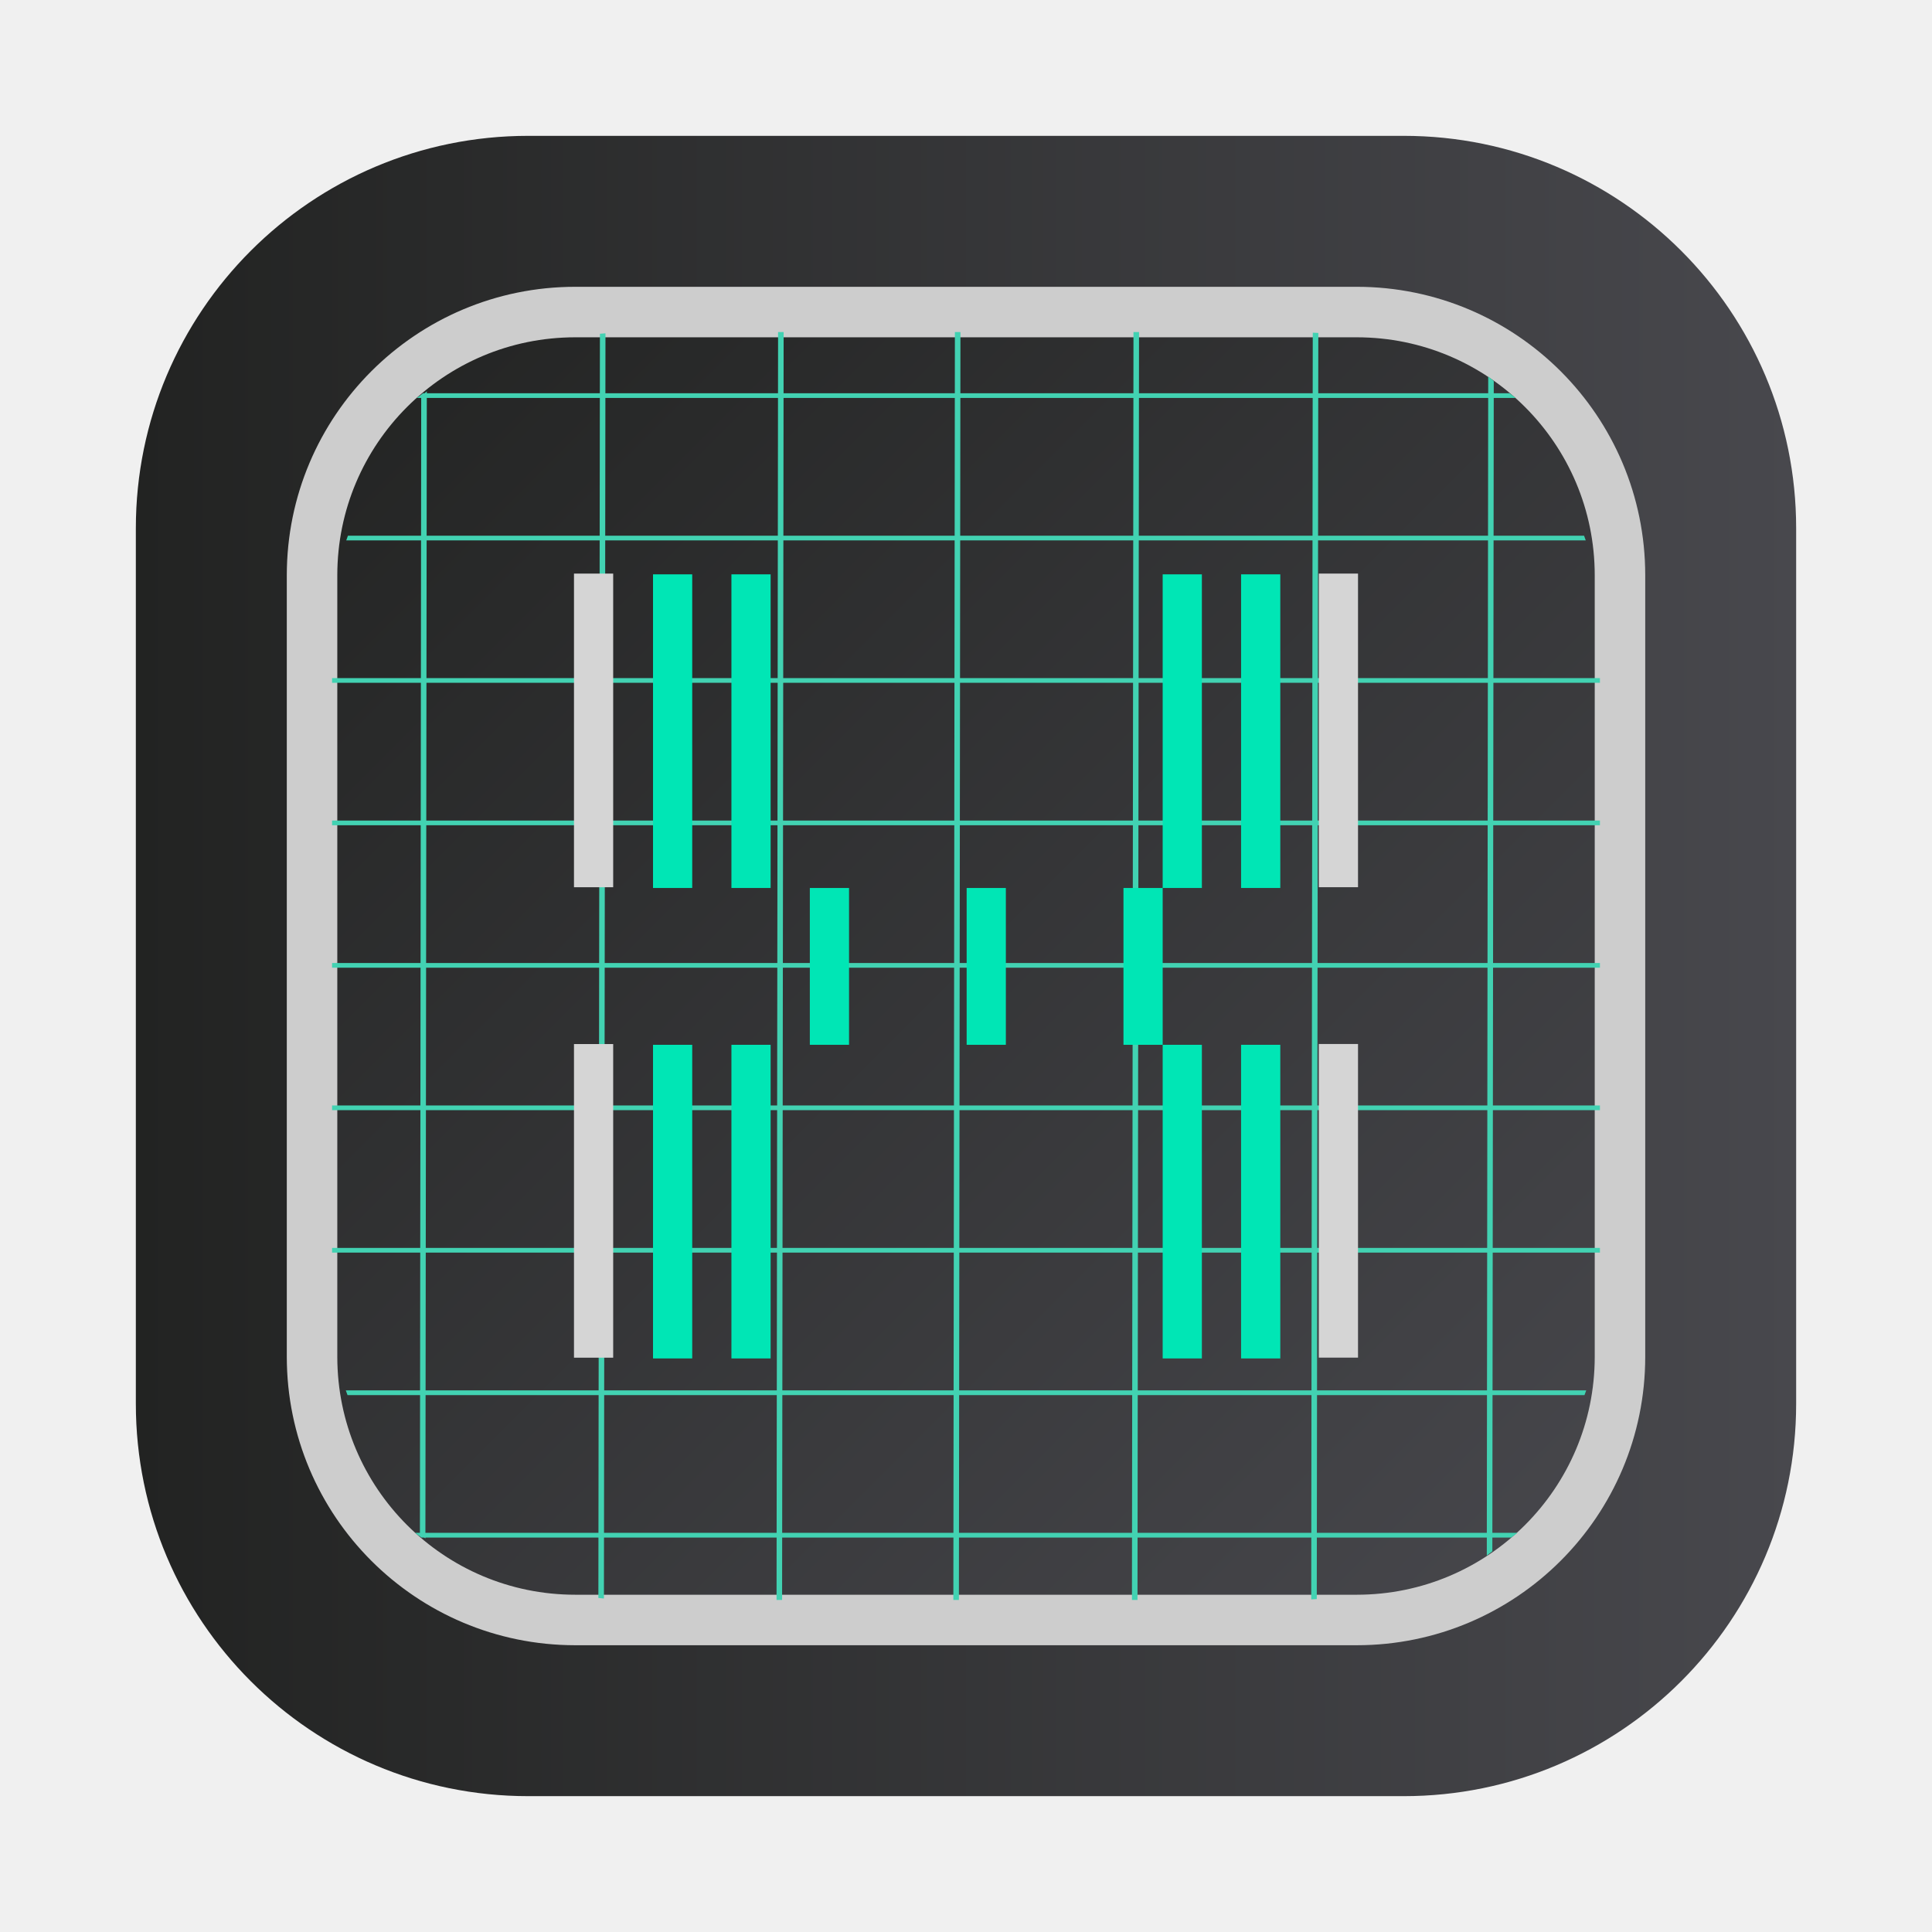
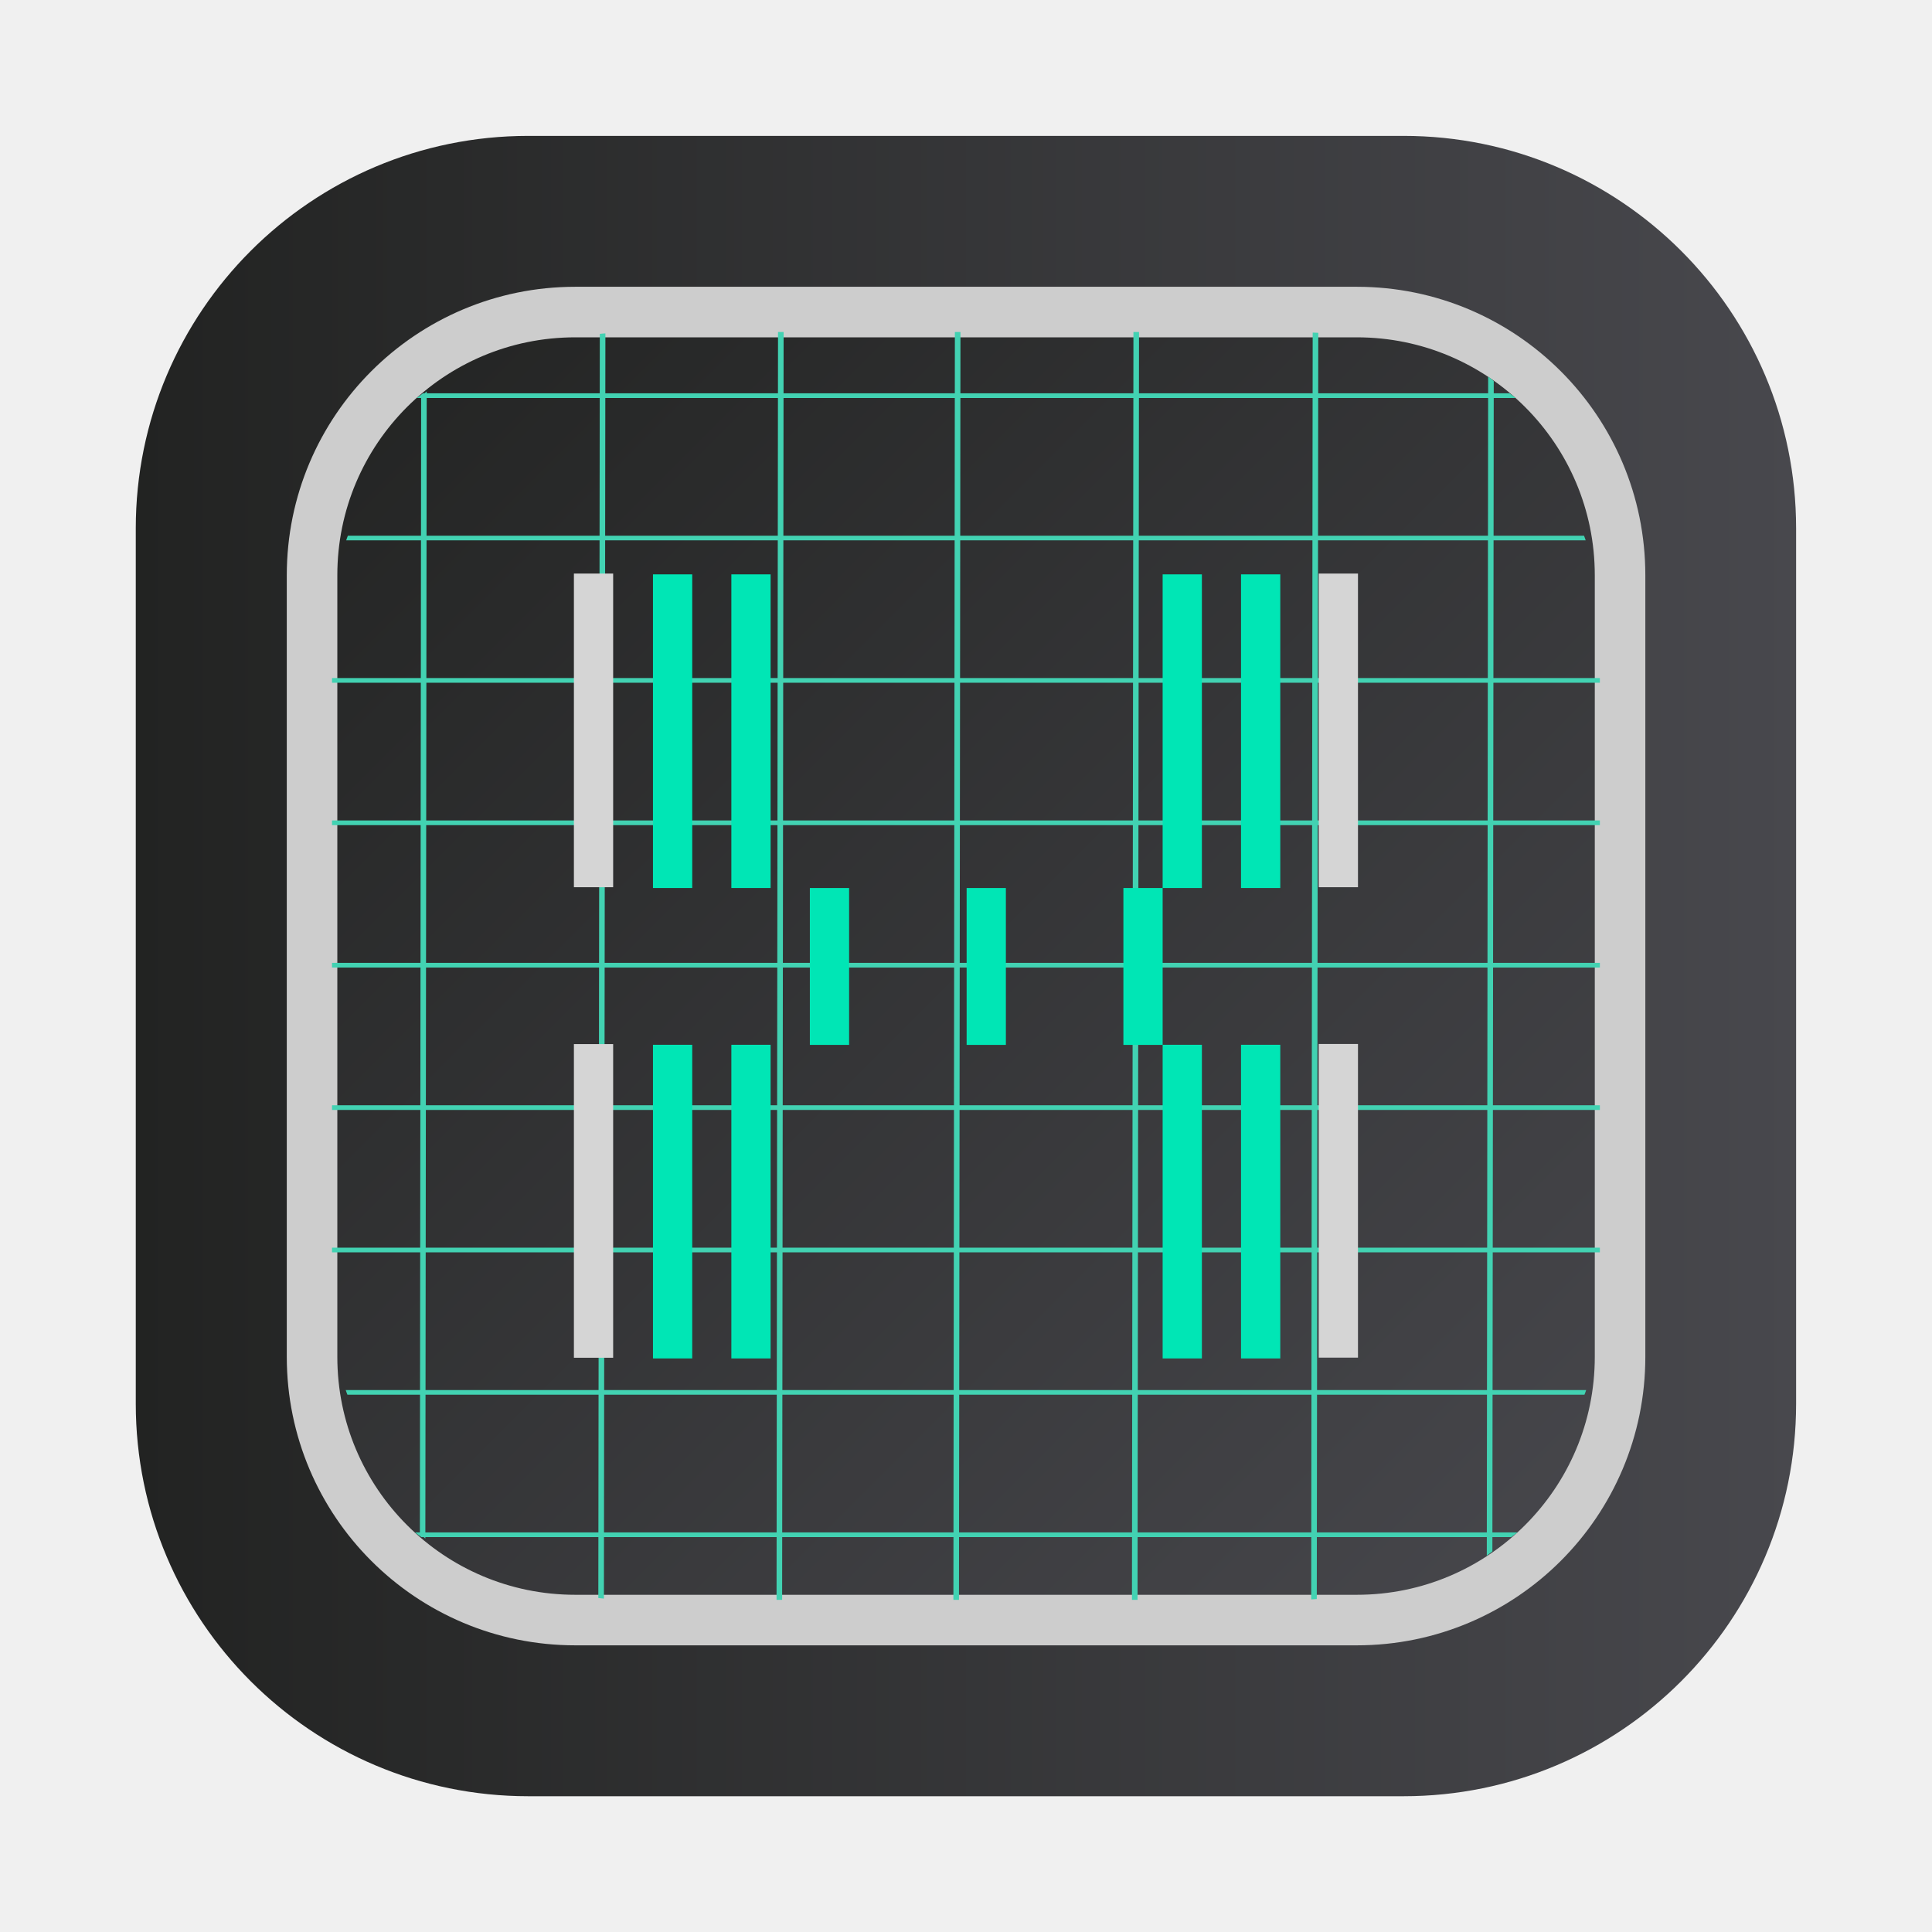
- <svg xmlns="http://www.w3.org/2000/svg" xmlns:xlink="http://www.w3.org/1999/xlink" id="Calculator" width="64" height="64" enable-background="new 0 0 1024 1024" image-rendering="optimizeSpeed" version="1.1" viewBox="0 0 64 64">
-   <defs id="defs36">
+ <svg xmlns="http://www.w3.org/2000/svg" xmlns:xlink="http://www.w3.org/1999/xlink" width="64" height="64" version="1.1" viewBox="0 0 16.933 16.933">
+   <defs>
+     <linearGradient id="linearGradient1090" x1="4.5" x2="59.5" y1="32" y2="32" gradientTransform="matrix(.26458 0 0 .26458 14.732 8.684)" gradientUnits="userSpaceOnUse" xlink:href="#linearGradient1088" />
    <linearGradient id="linearGradient1088">
-       <stop style="stop-color:#222322;stop-opacity:1" offset="0" id="stop1084" />
-       <stop style="stop-color:#48484d;stop-opacity:1" offset="1" id="stop1086" />
+       <stop stop-color="#222322" offset="0" />
+       <stop stop-color="#48484d" offset="1" />
    </linearGradient>
-     <linearGradient id="i" x1="400.4" x2="400.4" y1="545.62" y2="517.62" gradientTransform="matrix(.41967 0 0 .41967 -173.34 -178.23)" gradientUnits="userSpaceOnUse">
-       <stop stop-color="#d3d3d3" offset="0" id="stop4" />
-       <stop stop-color="#fcf9f9" offset="1" id="stop6" />
-     </linearGradient>
-     <linearGradient id="f-6" x1="400.4" x2="400.4" y1="545.62" y2="517.62" gradientTransform="matrix(.43343 0 0 .43343 -193.09 -179.69)" gradientUnits="userSpaceOnUse">
-       <stop stop-color="#8d3aff" offset="0" id="stop9" />
-       <stop stop-color="#ff3680" offset="1" id="stop11" />
-     </linearGradient>
-     <linearGradient id="linearGradient967" x1="400.4" x2="400.4" y1="545.62" y2="517.62" gradientTransform="matrix(1.5862 0 0 1.5862 -655.16 -673.64)" gradientUnits="userSpaceOnUse" xlink:href="#i" />
-     <linearGradient id="linearGradient969" x1="400.4" x2="400.4" y1="545.62" y2="517.62" gradientTransform="matrix(1.6382 0 0 1.6382 -729.8 -679.16)" gradientUnits="userSpaceOnUse" xlink:href="#f-6" />
-     <linearGradient id="linearGradient4338" x1="-8.433" x2="1.774" y1="59.166" y2="68.565" gradientTransform="matrix(.57238 .000555 -.00055212 .57541 -22.308 -282.31)" gradientUnits="userSpaceOnUse">
-       <stop stop-color="#30c8f1" offset="0" id="stop16" />
-       <stop stop-color="#1283e2" offset="1" id="stop18" />
-     </linearGradient>
-     <linearGradient id="linearGradient1202" x1="41.228" x2="9.971" y1="48.276" y2="17.595" gradientTransform="matrix(1.5899 0 0 1.5899 -8.5488 -100.71)" gradientUnits="userSpaceOnUse">
-       <stop stop-color="#232223" offset="0" id="stop21" />
-       <stop stop-color="#49484d" offset="1" id="stop23" />
-     </linearGradient>
-     <style type="text/css" id="style26" />
-     <linearGradient id="linearGradient1047" x1="19.332" x2="33.837" y1="-82.95" y2="-72.093" gradientTransform="matrix(3.1496,0,0,2.9579,-48.111,191.1747)" gradientUnits="userSpaceOnUse" xlink:href="#linearGradient1202" />
-     <linearGradient id="linearGradient1099" x1="1.999" x2="62.001" y1="32" y2="32" gradientUnits="userSpaceOnUse" xlink:href="#linearGradient1202" gradientTransform="translate(0,-68.41531)" />
-     <linearGradient id="linearGradient3918" x1="6.5" x2="57.5" y1="32" y2="32" gradientUnits="userSpaceOnUse" gradientTransform="translate(0,-68.41531)">
-       <stop stop-color="#cecece" offset="0" id="stop30" />
-       <stop stop-color="#d0d0d0" offset="1" id="stop32" />
-     </linearGradient>
-     <linearGradient id="linearGradient3945" x1="41.228" x2="9.971" y1="48.276" y2="17.595" gradientTransform="matrix(1.5899 0 0 1.5899 -8.5488 -100.71)" gradientUnits="userSpaceOnUse" xlink:href="#linearGradient1202" />
-     <filter id="filter917" x="-.084" y="-.084" width="1.168" height="1.168" color-interpolation-filters="sRGB">
-       <feGaussianBlur stdDeviation="0.222" id="feGaussianBlur4" />
-     </filter>
-     <linearGradient id="linearGradient1005" x1=".739" x2="16.388" y1="16.296" y2=".647" gradientTransform="matrix(0.99997,0,0,0.99997,22.62257,-8.093247)" gradientUnits="userSpaceOnUse">
-       <stop stop-color="#00a0ff" offset="0" id="stop7" />
-       <stop stop-color="#37beff" offset="1" id="stop9-6" />
-     </linearGradient>
-     <linearGradient xlink:href="#linearGradient1088" id="linearGradient1090" x1="4.5" y1="32" x2="59.5" y2="32" gradientUnits="userSpaceOnUse" />
-     <linearGradient xlink:href="#linearGradient1088" id="linearGradient1114" x1="10.337" y1="10.337" x2="53.663" y2="53.663" gradientUnits="userSpaceOnUse" />
+     <linearGradient id="linearGradient1114" x1="10.337" x2="53.663" y1="10.337" y2="53.663" gradientTransform="matrix(.26458 0 0 .26458 14.732 8.684)" gradientUnits="userSpaceOnUse" xlink:href="#linearGradient1088" />
  </defs>
-   <g transform="matrix(3.7796 0 0 3.7796 -82.524 3.3901)" fill="#5e4aa6" stroke-width=".265" id="g46">
-     <circle cx="-330.35" cy="-328.38" r="0" id="circle38" />
-     <circle cx="-312.11" cy="-326.25" r="0" id="circle40" />
-     <circle cx="-306.02" cy="-333.07" r="0" id="circle42" />
-     <circle cx="-308.84" cy="-326.01" r="0" id="circle44" />
-   </g>
-   <circle cx="-19.785" cy="169.92" r="0" fill="url(#linearGradient967)" image-rendering="optimizeSpeed" id="circle48" />
-   <circle cx="-73.574" cy="192.07" r="0" fill="none" image-rendering="optimizeSpeed" stroke="url(#linearGradient969)" stroke-width="2.13" id="circle50" />
-   <g transform="matrix(3.7796 0 0 3.7796 -82.525 3.3877)" fill="#5e4aa6" stroke-width=".265" id="g60">
-     <circle cx="-330.35" cy="-328.38" r="0" id="circle52" />
-     <circle cx="-312.11" cy="-326.25" r="0" id="circle54" />
-     <circle cx="-306.02" cy="-333.07" r="0" id="circle56" />
-     <circle cx="-308.84" cy="-326.01" r="0" id="circle58" />
-   </g>
-   <circle cx="-19.786" cy="169.91" r="0" fill="url(#linearGradient967)" image-rendering="optimizeSpeed" id="circle62" />
-   <circle cx="-73.575" cy="192.07" r="0" fill="none" image-rendering="optimizeSpeed" stroke="url(#linearGradient969)" stroke-width="2.13" id="circle64" />
-   <style type="text/css" id="style114">.st0{opacity:0.15;fill:#45413C;}
- 	.st1{fill:#FFE500;}
- 	.st2{fill:#EBCB00;}
- 	.st3{fill:none;stroke:#45413C;stroke-linecap:round;stroke-linejoin:round;stroke-miterlimit:10;}
- 	.st4{fill:#FFAA54;}
- 	.st5{fill:#FF8A14;}
- 	.st6{fill:#FFB0CA;stroke:#45413C;stroke-linecap:round;stroke-linejoin:round;stroke-miterlimit:10;}
- 	.st7{fill:#FF87AF;stroke:#45413C;stroke-linecap:round;stroke-linejoin:round;stroke-miterlimit:10;}
- 	.st8{fill:#FFCC99;}
- 	.st9{fill:#FFFFFF;}
- 	.st10{fill:#F0F0F0;}
- 	.st11{fill:#BF8256;}
- 	.st12{fill:#915E3A;}
- 	.st13{fill:#DEA47A;}
- 	.st14{fill:#F0D5A8;}
- 	.st15{fill:#DEBB7E;}
- 	.st16{fill:#F7E5C6;}
- 	.st17{fill:#FF8A14;stroke:#45413C;stroke-linecap:round;stroke-linejoin:round;stroke-miterlimit:10;}
- 	.st18{fill:#FFF5E3;}
- 	.st19{fill:#FFF48C;}
- 	.st20{fill:#FFFACF;}
- 	.st21{fill:#FFFCE5;}
- 	.st22{fill:#FF87AF;}
- 	.st23{fill:#FFB0CA;}
- 	.st24{fill:#FFE500;stroke:#45413C;stroke-linecap:round;stroke-linejoin:round;stroke-miterlimit:10;}
- 	.st25{fill:#9CEB60;stroke:#45413C;stroke-linecap:round;stroke-linejoin:round;stroke-miterlimit:10;}
- 	.st26{fill:#FFFACF;stroke:#45413C;stroke-linecap:round;stroke-linejoin:round;stroke-miterlimit:10;}
- 	.st27{fill:#00F5BC;stroke:#45413C;stroke-linecap:round;stroke-linejoin:round;stroke-miterlimit:10;}
- 	.st28{fill:#BF8256;stroke:#45413C;stroke-linecap:round;stroke-linejoin:round;stroke-miterlimit:10;}
- 	.st29{fill:#FFE3CF;stroke:#45413C;stroke-linecap:round;stroke-linejoin:round;stroke-miterlimit:10;}
- 	.st30{fill:#FF6242;}
- 	.st31{fill:#FF866E;}
- 	.st32{fill:none;stroke:#E04122;stroke-linecap:round;stroke-linejoin:round;stroke-miterlimit:10;}
- 	.st33{fill:#FFFEF2;stroke:#45413C;stroke-linecap:round;stroke-linejoin:round;stroke-miterlimit:10;}
- 	.st34{fill:#FF6242;stroke:#45413C;stroke-linecap:round;stroke-linejoin:round;stroke-miterlimit:10;}
- 	.st35{fill:#FFA694;}
- 	.st36{fill:#FFFFFF;stroke:#45413C;stroke-linecap:round;stroke-linejoin:round;stroke-miterlimit:10;}
- 	.st37{fill:#FFFEF2;}
- 	.st38{fill:#FF6196;}
- 	.st39{fill:#B89558;}
- 	.st40{fill:none;stroke:#915E3A;stroke-linecap:round;stroke-linejoin:round;stroke-miterlimit:10;}
- 	.st41{fill:#DEBB7E;stroke:#45413C;stroke-linecap:round;stroke-linejoin:round;stroke-miterlimit:10;}
- 	.st42{fill:#6DD627;stroke:#45413C;stroke-linecap:round;stroke-linejoin:round;stroke-miterlimit:10;}
- 	.st43{fill:#E5F8FF;}
- 	.st44{fill:#E8F4FA;}
- 	.st45{fill:#E8F4FA;stroke:#45413C;stroke-linecap:round;stroke-linejoin:round;stroke-miterlimit:10;}
- 	.st46{fill:#FFCCDD;}
- 	.st47{fill:#E5F8FF;stroke:#45413C;stroke-linecap:round;stroke-linejoin:round;stroke-miterlimit:10;}
- 	.st48{fill:#00B8F0;stroke:#45413C;stroke-linecap:round;stroke-linejoin:round;stroke-miterlimit:10;}
- 	.st49{fill:#00B8F0;}
- 	.st50{fill:#4ACFFF;}
- 	.st51{fill:#E04122;}
- 	.st52{fill:#E04122;stroke:#45413C;stroke-linecap:round;stroke-linejoin:round;stroke-miterlimit:10;}
- 	.st53{fill:#87898C;}
- 	.st54{fill:#BDBEC0;}
- 	.st55{fill:#656769;}
- 	.st56{fill:#525252;}
- 	.st57{fill:#FFF48C;stroke:#45413C;stroke-linecap:round;stroke-linejoin:round;stroke-miterlimit:10;}
- 	.st58{fill:#6DD627;}
- 	.st59{fill:#EB6D00;}
- 	.st60{fill:#46B000;}
- 	.st61{fill:#80DDFF;}
- 	.st62{fill:#DAEDF7;}
- 	.st63{fill:#BF8DF2;stroke:#45413C;stroke-linecap:round;stroke-linejoin:round;stroke-miterlimit:10;}
- 	.st64{fill:#9F5AE5;stroke:#45413C;stroke-linecap:round;stroke-linejoin:round;stroke-miterlimit:10;}
- 	.st65{fill:#C8FFA1;}
- 	.st66{fill:#E4FFD1;}
- 	.st67{fill:#9CEB60;}
- 	.st68{fill:#E5FEFF;}
- 	.st69{fill:#B8ECFF;}
- 	.st70{fill:#E0E0E0;stroke:#45413C;stroke-linecap:round;stroke-linejoin:round;stroke-miterlimit:10;}
- 	.st71{fill:#E0E0E0;}
- 	.st72{fill:none;stroke:#4F4B45;stroke-linejoin:round;stroke-miterlimit:10;}
- 	.st73{fill:none;stroke:#4F4B45;stroke-linecap:round;stroke-linejoin:round;stroke-miterlimit:10;}
- 	.st74{fill:#E0366F;stroke:#45413C;stroke-linecap:round;stroke-linejoin:round;stroke-miterlimit:10;}
- 	.st75{fill:none;stroke:#45413C;stroke-miterlimit:10;}
- 	.st76{fill:#FF866E;stroke:#45413C;stroke-linecap:round;stroke-linejoin:round;stroke-miterlimit:10;}
- 	.st77{fill:#45413C;stroke:#45413C;stroke-linecap:round;stroke-linejoin:round;stroke-miterlimit:10;}
- 	.st78{fill:#9F5AE5;}
- 	.st79{fill:#803EC2;}
- 	.st80{fill:#803EC2;stroke:#45413C;stroke-linecap:round;stroke-linejoin:round;stroke-miterlimit:10;}
- 	.st81{fill:#BF8DF2;}
- 	.st82{fill:#FFAA54;stroke:#45413C;stroke-linecap:round;stroke-linejoin:round;stroke-miterlimit:10;}
- 	.st83{fill:none;stroke:#45413C;stroke-linejoin:round;stroke-miterlimit:10;}
- 	.st84{fill:#FFCCDD;stroke:#45413C;stroke-linecap:round;stroke-linejoin:round;stroke-miterlimit:10;}
- 	.st85{fill:#FF6196;stroke:#45413C;stroke-linecap:round;stroke-linejoin:round;stroke-miterlimit:10;}
- 	.st86{fill:#FFE5EE;}
- 	.st87{fill:#F7E5C6;stroke:#45413C;stroke-linecap:round;stroke-linejoin:round;stroke-miterlimit:10;}
- 	.st88{fill:#E5FFF9;}
- 	.st89{fill:none;stroke:#45413C;stroke-width:1.006;stroke-linecap:round;stroke-linejoin:round;stroke-miterlimit:10;}
- 	.st90{fill:#4AEFF7;}
- 	.st91{fill:#A6FBFF;}
- 	.st92{fill:#E5FEFF;stroke:#45413C;stroke-linecap:round;stroke-linejoin:round;stroke-miterlimit:10;}
- 	.st93{fill:#46B000;stroke:#45413C;stroke-linecap:round;stroke-linejoin:round;stroke-miterlimit:10;}
- 	.st94{fill:#FFFFFF;stroke:#45413C;stroke-linejoin:round;stroke-miterlimit:10;}
- 	.st95{fill:#FFFFFF;stroke:#45413C;stroke-miterlimit:10;}
- 	.st96{fill:#009FD9;}
- 	.st97{fill:#00DFEB;}
- 	.st98{fill:#C0DCEB;stroke:#45413C;stroke-linecap:round;stroke-linejoin:round;stroke-miterlimit:10;}
- 	.st99{fill:#00DFEB;stroke:#45413C;stroke-linecap:round;stroke-linejoin:round;stroke-miterlimit:10;}
- 	.st100{fill:#FFE5EE;stroke:#45413C;stroke-linecap:round;stroke-linejoin:round;stroke-miterlimit:10;}
- 	.st101{fill:#8CA4B8;}
- 	.st102{fill:#ADC4D9;}
- 	.st103{fill:#656769;stroke:#45413C;stroke-linecap:round;stroke-linejoin:round;stroke-miterlimit:10;}
- 	.st104{fill:#F0F0F0;stroke:#45413C;stroke-linecap:round;stroke-linejoin:round;stroke-miterlimit:10;}
- 	.st105{fill:#C0DCEB;}
- 	.st106{fill:#45413C;}
- 	.st107{fill:#FFCABF;}
- 	.st108{fill:#87898C;stroke:#45413C;stroke-linecap:round;stroke-linejoin:round;stroke-miterlimit:10;}
- 	.st109{fill:#EBCB00;stroke:#45413C;stroke-linecap:round;stroke-linejoin:round;stroke-miterlimit:10;}</style>
-   <circle cx="-1167.8" cy="-1231.1" r="0" fill="#5e4aa6" id="circle116" />
-   <style type="text/css" id="style200">.st0{opacity:0.15;fill:#45413C;}
- 	.st1{fill:#FFE500;}
- 	.st2{fill:#EBCB00;}
- 	.st3{fill:none;stroke:#45413C;stroke-linecap:round;stroke-linejoin:round;stroke-miterlimit:10;}
- 	.st4{fill:#FFAA54;}
- 	.st5{fill:#FF8A14;}
- 	.st6{fill:#FFB0CA;stroke:#45413C;stroke-linecap:round;stroke-linejoin:round;stroke-miterlimit:10;}
- 	.st7{fill:#FF87AF;stroke:#45413C;stroke-linecap:round;stroke-linejoin:round;stroke-miterlimit:10;}
- 	.st8{fill:#FFCC99;}
- 	.st9{fill:#FFFFFF;}
- 	.st10{fill:#F0F0F0;}
- 	.st11{fill:#BF8256;}
- 	.st12{fill:#915E3A;}
- 	.st13{fill:#DEA47A;}
- 	.st14{fill:#F0D5A8;}
- 	.st15{fill:#DEBB7E;}
- 	.st16{fill:#F7E5C6;}
- 	.st17{fill:#FF8A14;stroke:#45413C;stroke-linecap:round;stroke-linejoin:round;stroke-miterlimit:10;}
- 	.st18{fill:#FFF5E3;}
- 	.st19{fill:#FFF48C;}
- 	.st20{fill:#FFFACF;}
- 	.st21{fill:#FFFCE5;}
- 	.st22{fill:#FF87AF;}
- 	.st23{fill:#FFB0CA;}
- 	.st24{fill:#FFE500;stroke:#45413C;stroke-linecap:round;stroke-linejoin:round;stroke-miterlimit:10;}
- 	.st25{fill:#9CEB60;stroke:#45413C;stroke-linecap:round;stroke-linejoin:round;stroke-miterlimit:10;}
- 	.st26{fill:#FFFACF;stroke:#45413C;stroke-linecap:round;stroke-linejoin:round;stroke-miterlimit:10;}
- 	.st27{fill:#00F5BC;stroke:#45413C;stroke-linecap:round;stroke-linejoin:round;stroke-miterlimit:10;}
- 	.st28{fill:#BF8256;stroke:#45413C;stroke-linecap:round;stroke-linejoin:round;stroke-miterlimit:10;}
- 	.st29{fill:#FFE3CF;stroke:#45413C;stroke-linecap:round;stroke-linejoin:round;stroke-miterlimit:10;}
- 	.st30{fill:#FF6242;}
- 	.st31{fill:#FF866E;}
- 	.st32{fill:none;stroke:#E04122;stroke-linecap:round;stroke-linejoin:round;stroke-miterlimit:10;}
- 	.st33{fill:#FFFEF2;stroke:#45413C;stroke-linecap:round;stroke-linejoin:round;stroke-miterlimit:10;}
- 	.st34{fill:#FF6242;stroke:#45413C;stroke-linecap:round;stroke-linejoin:round;stroke-miterlimit:10;}
- 	.st35{fill:#FFA694;}
- 	.st36{fill:#FFFFFF;stroke:#45413C;stroke-linecap:round;stroke-linejoin:round;stroke-miterlimit:10;}
- 	.st37{fill:#FFFEF2;}
- 	.st38{fill:#FF6196;}
- 	.st39{fill:#B89558;}
- 	.st40{fill:none;stroke:#915E3A;stroke-linecap:round;stroke-linejoin:round;stroke-miterlimit:10;}
- 	.st41{fill:#DEBB7E;stroke:#45413C;stroke-linecap:round;stroke-linejoin:round;stroke-miterlimit:10;}
- 	.st42{fill:#6DD627;stroke:#45413C;stroke-linecap:round;stroke-linejoin:round;stroke-miterlimit:10;}
- 	.st43{fill:#E5F8FF;}
- 	.st44{fill:#E8F4FA;}
- 	.st45{fill:#E8F4FA;stroke:#45413C;stroke-linecap:round;stroke-linejoin:round;stroke-miterlimit:10;}
- 	.st46{fill:#FFCCDD;}
- 	.st47{fill:#E5F8FF;stroke:#45413C;stroke-linecap:round;stroke-linejoin:round;stroke-miterlimit:10;}
- 	.st48{fill:#00B8F0;stroke:#45413C;stroke-linecap:round;stroke-linejoin:round;stroke-miterlimit:10;}
- 	.st49{fill:#00B8F0;}
- 	.st50{fill:#4ACFFF;}
- 	.st51{fill:#E04122;}
- 	.st52{fill:#E04122;stroke:#45413C;stroke-linecap:round;stroke-linejoin:round;stroke-miterlimit:10;}
- 	.st53{fill:#87898C;}
- 	.st54{fill:#BDBEC0;}
- 	.st55{fill:#656769;}
- 	.st56{fill:#525252;}
- 	.st57{fill:#FFF48C;stroke:#45413C;stroke-linecap:round;stroke-linejoin:round;stroke-miterlimit:10;}
- 	.st58{fill:#6DD627;}
- 	.st59{fill:#EB6D00;}
- 	.st60{fill:#46B000;}
- 	.st61{fill:#80DDFF;}
- 	.st62{fill:#DAEDF7;}
- 	.st63{fill:#BF8DF2;stroke:#45413C;stroke-linecap:round;stroke-linejoin:round;stroke-miterlimit:10;}
- 	.st64{fill:#9F5AE5;stroke:#45413C;stroke-linecap:round;stroke-linejoin:round;stroke-miterlimit:10;}
- 	.st65{fill:#C8FFA1;}
- 	.st66{fill:#E4FFD1;}
- 	.st67{fill:#9CEB60;}
- 	.st68{fill:#E5FEFF;}
- 	.st69{fill:#B8ECFF;}
- 	.st70{fill:#E0E0E0;stroke:#45413C;stroke-linecap:round;stroke-linejoin:round;stroke-miterlimit:10;}
- 	.st71{fill:#E0E0E0;}
- 	.st72{fill:none;stroke:#4F4B45;stroke-linejoin:round;stroke-miterlimit:10;}
- 	.st73{fill:none;stroke:#4F4B45;stroke-linecap:round;stroke-linejoin:round;stroke-miterlimit:10;}
- 	.st74{fill:#E0366F;stroke:#45413C;stroke-linecap:round;stroke-linejoin:round;stroke-miterlimit:10;}
- 	.st75{fill:none;stroke:#45413C;stroke-miterlimit:10;}
- 	.st76{fill:#FF866E;stroke:#45413C;stroke-linecap:round;stroke-linejoin:round;stroke-miterlimit:10;}
- 	.st77{fill:#45413C;stroke:#45413C;stroke-linecap:round;stroke-linejoin:round;stroke-miterlimit:10;}
- 	.st78{fill:#9F5AE5;}
- 	.st79{fill:#803EC2;}
- 	.st80{fill:#803EC2;stroke:#45413C;stroke-linecap:round;stroke-linejoin:round;stroke-miterlimit:10;}
- 	.st81{fill:#BF8DF2;}
- 	.st82{fill:#FFAA54;stroke:#45413C;stroke-linecap:round;stroke-linejoin:round;stroke-miterlimit:10;}
- 	.st83{fill:none;stroke:#45413C;stroke-linejoin:round;stroke-miterlimit:10;}
- 	.st84{fill:#FFCCDD;stroke:#45413C;stroke-linecap:round;stroke-linejoin:round;stroke-miterlimit:10;}
- 	.st85{fill:#FF6196;stroke:#45413C;stroke-linecap:round;stroke-linejoin:round;stroke-miterlimit:10;}
- 	.st86{fill:#FFE5EE;}
- 	.st87{fill:#F7E5C6;stroke:#45413C;stroke-linecap:round;stroke-linejoin:round;stroke-miterlimit:10;}
- 	.st88{fill:#E5FFF9;}
- 	.st89{fill:none;stroke:#45413C;stroke-width:1.006;stroke-linecap:round;stroke-linejoin:round;stroke-miterlimit:10;}
- 	.st90{fill:#4AEFF7;}
- 	.st91{fill:#A6FBFF;}
- 	.st92{fill:#E5FEFF;stroke:#45413C;stroke-linecap:round;stroke-linejoin:round;stroke-miterlimit:10;}
- 	.st93{fill:#46B000;stroke:#45413C;stroke-linecap:round;stroke-linejoin:round;stroke-miterlimit:10;}
- 	.st94{fill:#FFFFFF;stroke:#45413C;stroke-linejoin:round;stroke-miterlimit:10;}
- 	.st95{fill:#FFFFFF;stroke:#45413C;stroke-miterlimit:10;}
- 	.st96{fill:#009FD9;}
- 	.st97{fill:#00DFEB;}
- 	.st98{fill:#C0DCEB;stroke:#45413C;stroke-linecap:round;stroke-linejoin:round;stroke-miterlimit:10;}
- 	.st99{fill:#00DFEB;stroke:#45413C;stroke-linecap:round;stroke-linejoin:round;stroke-miterlimit:10;}
- 	.st100{fill:#FFE5EE;stroke:#45413C;stroke-linecap:round;stroke-linejoin:round;stroke-miterlimit:10;}
- 	.st101{fill:#8CA4B8;}
- 	.st102{fill:#ADC4D9;}
- 	.st103{fill:#656769;stroke:#45413C;stroke-linecap:round;stroke-linejoin:round;stroke-miterlimit:10;}
- 	.st104{fill:#F0F0F0;stroke:#45413C;stroke-linecap:round;stroke-linejoin:round;stroke-miterlimit:10;}
- 	.st105{fill:#C0DCEB;}
- 	.st106{fill:#45413C;}
- 	.st107{fill:#FFCABF;}
- 	.st108{fill:#87898C;stroke:#45413C;stroke-linecap:round;stroke-linejoin:round;stroke-miterlimit:10;}
- 	.st109{fill:#EBCB00;stroke:#45413C;stroke-linecap:round;stroke-linejoin:round;stroke-miterlimit:10;}</style>
-   <rect style="fill:url(#linearGradient1090);fill-opacity:1;stroke-width:2.124" id="rect2106" width="55" height="55" x="4.5" y="4.5" ry="13" />
-   <g transform="matrix(3.779602,0,0,3.779602,-155.2169,-24.53188)" fill="#5e4aa6" stroke-width="0.265" id="g28">
-     <circle cx="-330.35" cy="-328.38" r="0" id="circle20" />
-     <circle cx="-312.11" cy="-326.25" r="0" id="circle22" />
-     <circle cx="-306.02" cy="-333.07" r="0" id="circle24" />
-     <circle cx="-308.84" cy="-326.01" r="0" id="circle26" />
-   </g>
-   <rect style="fill:url(#linearGradient1114);fill-opacity:1;stroke:#cdcdcd;stroke-width:1.673;stroke-opacity:1" id="rect1092" width="43.327" height="43.327" x="10.337" y="10.337" ry="8.721" />
-   <path id="path1279" style="color:#000000;font-style:normal;font-variant:normal;font-weight:normal;font-stretch:normal;font-size:medium;line-height:normal;font-family:sans-serif;font-variant-ligatures:normal;font-variant-position:normal;font-variant-caps:normal;font-variant-numeric:normal;font-variant-alternates:normal;font-variant-east-asian:normal;font-feature-settings:normal;font-variation-settings:normal;text-indent:0;text-align:start;text-decoration:none;text-decoration-line:none;text-decoration-style:solid;text-decoration-color:#000000;letter-spacing:normal;word-spacing:normal;text-transform:none;writing-mode:lr-tb;direction:ltr;text-orientation:mixed;dominant-baseline:auto;baseline-shift:baseline;text-anchor:start;white-space:normal;shape-padding:0;shape-margin:0;inline-size:0;clip-rule:nonzero;display:inline;overflow:visible;visibility:visible;opacity:1;isolation:auto;mix-blend-mode:normal;color-interpolation:sRGB;color-interpolation-filters:linearRGB;solid-color:#000000;solid-opacity:1;vector-effect:none;fill:#42d2b2;fill-opacity:1;fill-rule:nonzero;stroke:none;stroke-width:0.184;stroke-linecap:butt;stroke-linejoin:miter;stroke-miterlimit:4;stroke-dasharray:none;stroke-dashoffset:0;stroke-opacity:1;color-rendering:auto;image-rendering:auto;shape-rendering:auto;text-rendering:auto;enable-background:accumulate;stop-color:#000000;stop-opacity:1" d="m 25.775,11 -0.051,42 h 0.184 l 0.051,-42 z m 5.857,0 -0.051,42 h 0.184 l 0.051,-42 z m 5.916,0 -0.051,42 h 0.184 l 0.051,-42 z m 5.939,0.021 -0.051,41.961 c 0.061,-0.002 0.122,-0.006 0.184,-0.01 l 0.051,-41.943 c -0.061,-0.004 -0.122,-0.005 -0.184,-0.008 z m -23.43,0.021 c -0.061,0.005 -0.123,0.007 -0.184,0.014 l -0.051,41.879 c 0.061,0.007 0.122,0.012 0.184,0.018 z m 29.242,1.428 -0.047,39.062 c 0.061,-0.049 0.124,-0.095 0.184,-0.145 l 0.047,-38.767 c -0.06,-0.051 -0.122,-0.101 -0.184,-0.15 z m -35.16,0.492 c -0.061,0.057 -0.126,0.108 -0.186,0.166 l -0.043,37.669 c 0.058,0.058 0.122,0.11 0.182,0.166 z" />
-   <path id="path1271" style="color:#000000;font-style:normal;font-variant:normal;font-weight:normal;font-stretch:normal;font-size:medium;line-height:normal;font-family:sans-serif;font-variant-ligatures:normal;font-variant-position:normal;font-variant-caps:normal;font-variant-numeric:normal;font-variant-alternates:normal;font-variant-east-asian:normal;font-feature-settings:normal;font-variation-settings:normal;text-indent:0;text-align:start;text-decoration:none;text-decoration-line:none;text-decoration-style:solid;text-decoration-color:#000000;letter-spacing:normal;word-spacing:normal;text-transform:none;writing-mode:lr-tb;direction:ltr;text-orientation:mixed;dominant-baseline:auto;baseline-shift:baseline;text-anchor:start;white-space:normal;shape-padding:0;shape-margin:0;inline-size:0;clip-rule:nonzero;display:inline;overflow:visible;visibility:visible;opacity:1;isolation:auto;mix-blend-mode:normal;color-interpolation:sRGB;color-interpolation-filters:linearRGB;solid-color:#000000;solid-opacity:1;vector-effect:none;fill:#42d2b2;fill-opacity:1;fill-rule:nonzero;stroke:none;stroke-width:0.157;stroke-linecap:butt;stroke-linejoin:miter;stroke-miterlimit:4;stroke-dasharray:none;stroke-dashoffset:0;stroke-opacity:1;color-rendering:auto;image-rendering:auto;shape-rendering:auto;text-rendering:auto;enable-background:accumulate;stop-color:#000000;stop-opacity:1" d="m 14.014,13.027 c -0.069,0.053 -0.141,0.102 -0.209,0.156 l 36.409,0 C 50.146,13.129 50.074,13.08 50.005,13.027 Z m -2.488,4.719 c -0.018,0.053 -0.04,0.103 -0.057,0.156 h 41.062 c -0.017,-0.053 -0.039,-0.104 -0.057,-0.156 z M 11,22.463 v 0.156 h 42 v -0.156 z m 0,4.719 v 0.156 h 42 v -0.156 z m 0,4.719 v 0.156 h 42 v -0.156 z m 0,4.719 v 0.156 h 42 v -0.156 z m 0,4.719 v 0.156 h 42 v -0.156 z m 0.455,4.719 c 0.017,0.053 0.039,0.103 0.057,0.156 h 40.977 c 0.018,-0.053 0.04,-0.103 0.057,-0.156 z m 2.293,4.719 c 0.068,0.055 0.142,0.103 0.211,0.156 l 36.1,0 c 0.069,-0.053 0.143,-0.101 0.211,-0.156 z" />
-   <g id="g1176" transform="matrix(0.8658014,0,0,0.8658014,4.294355,63.51545)">
-     <rect x="17.001" y="-51.414" width="1.5" height="12" fill="#d5d5d5" stroke-width="0.094" id="rect1116" />
-     <g transform="matrix(1.5,0,0,1.5,-580.83,-825.0853)" fill="#00e6b5" stroke-width="0.062" id="g1122">
-       <rect x="400.57" y="515.8" width="1" height="8" id="rect1118" />
-       <rect x="402.57" y="515.8" width="1" height="8" id="rect1120" />
+   <g transform="translate(-14.732 -8.684)">
+     <g>
+       <rect x="15.922" y="9.875" width="14.552" height="14.552" ry="3.44" fill="url(#linearGradient1090)" stroke-width=".562" />
+       <rect x="17.467" y="11.419" width="11.464" height="11.464" ry="2.307" fill="url(#linearGradient1114)" stroke="#cdcdcd" stroke-width=".443" />
+       <path d="m21.551 11.594-0.013 11.112h0.049l0.013-11.112zm1.55 0-0.013 11.112h0.049l0.013-11.112zm1.565 0-0.013 11.112h0.049l0.013-11.112zm1.571 0.006-0.013 11.102c0.016-5.82e-4 0.032-0.002 0.049-0.003l0.013-11.098c-0.016-9.52e-4 -0.032-0.001-0.049-0.002zm-6.199 0.006c-0.016 0.001-0.033 0.002-0.049 0.004l-0.013 11.08c0.016 0.002 0.032 0.003 0.049 0.005zm7.737 0.378-0.012 10.335c0.016-0.013 0.033-0.025 0.049-0.038l0.012-10.257c-0.016-0.014-0.032-0.027-0.049-0.04zm-9.303 0.13c-0.016 0.015-0.033 0.029-0.049 0.044l-0.011 9.967c0.015 0.015 0.032 0.029 0.048 0.044z" color="#000000" color-rendering="auto" dominant-baseline="auto" fill="#42d2b2" image-rendering="auto" shape-rendering="auto" solid-color="#000000" stop-color="#000000" style="font-feature-settings:normal;font-variant-alternates:normal;font-variant-caps:normal;font-variant-east-asian:normal;font-variant-ligatures:normal;font-variant-numeric:normal;font-variant-position:normal;font-variation-settings:normal;inline-size:0;isolation:auto;mix-blend-mode:normal;shape-margin:0;shape-padding:0;text-decoration-color:#000000;text-decoration-line:none;text-decoration-style:solid;text-indent:0;text-orientation:mixed;text-transform:none;white-space:normal" />
+       <path d="m18.439 12.131c-0.018 0.014-0.037 0.027-0.055 0.041h9.633c-0.018-0.014-0.037-0.027-0.055-0.041zm-0.658 1.248c-0.005 0.014-0.011 0.027-0.015 0.041h10.864c-0.004-0.014-0.01-0.027-0.015-0.041zm-0.139 1.248v0.041h11.112v-0.041zm0 1.248v0.041h11.112v-0.041zm0 1.248v0.041h11.112v-0.041zm0 1.248v0.041h11.112v-0.041zm0 1.248v0.041h11.112v-0.041zm0.12 1.248c0.004 0.014 0.01 0.027 0.015 0.041h10.842c0.005-0.014 0.011-0.027 0.015-0.041zm0.607 1.248c0.018 0.015 0.037 0.027 0.056 0.041h9.552c0.018-0.014 0.038-0.027 0.056-0.041z" color="#000000" color-rendering="auto" dominant-baseline="auto" fill="#42d2b2" image-rendering="auto" shape-rendering="auto" solid-color="#000000" stop-color="#000000" style="font-feature-settings:normal;font-variant-alternates:normal;font-variant-caps:normal;font-variant-east-asian:normal;font-variant-ligatures:normal;font-variant-numeric:normal;font-variant-position:normal;font-variation-settings:normal;inline-size:0;isolation:auto;mix-blend-mode:normal;shape-margin:0;shape-padding:0;text-decoration-color:#000000;text-decoration-line:none;text-decoration-style:solid;text-indent:0;text-orientation:mixed;text-transform:none;white-space:normal" />
    </g>
-     <rect transform="scale(-1,1)" x="-46.999" y="-51.415" width="1.5" height="12" fill="#d5d5d5" stroke-width="0.094" id="rect1124" />
-     <g transform="matrix(-1.5,0,0,1.5,-580.83,-825.0853)" fill="#00e6b5" stroke-width="0.062" id="g1130">
-       <rect x="-416.57" y="515.8" width="1" height="8" id="rect1126" />
-       <rect x="-414.57" y="515.8" width="1" height="8" id="rect1128" />
-     </g>
-     <rect x="17.001" y="-33.414" width="1.5" height="12" fill="#d5d5d5" stroke-width="0.094" id="rect1132" />
-     <g transform="matrix(1.5,0,0,1.5,-580.83,-825.0853)" fill="#00e6b5" stroke-width="0.062" id="g1138">
-       <rect x="400.57" y="527.8" width="1" height="8" id="rect1134" />
-       <rect x="402.57" y="527.8" width="1" height="8" id="rect1136" />
-     </g>
-     <rect transform="scale(-1,1)" x="-46.999" y="-33.416" width="1.5" height="12" fill="#d5d5d5" stroke-width="0.094" id="rect1140" />
-     <g transform="matrix(-1.5,0,0,1.5,-580.83,-825.0853)" fill="#00e6b5" stroke-width="0.062" id="g1146">
-       <rect x="-416.57" y="527.8" width="1" height="8" id="rect1142" />
-       <rect x="-414.57" y="527.8" width="1" height="8" id="rect1144" />
-     </g>
-     <g transform="matrix(1.5,0,0,1.5,-580.83,-825.0853)" fill="#00e6b5" stroke-width="0.062" id="g1154">
-       <rect x="404.57" y="523.8" width="1" height="4" id="rect1148" />
-       <rect x="408.57" y="523.8" width="1" height="4" id="rect1150" />
-       <rect x="412.57" y="523.8" width="1" height="4" id="rect1152" />
+     <rect x="19.762" y="13.711" width=".344" height="2.749" fill="#d5d5d5" stroke-width=".021" />
+     <rect x="20.455" y="13.718" width=".344" height="2.749" fill="#00e6b5" stroke-width=".021" />
+     <rect x="21.142" y="13.718" width=".344" height="2.749" fill="#00e6b5" stroke-width=".021" />
+     <rect transform="scale(-1,1)" x="-26.634" y="13.711" width=".344" height="2.749" fill="#d5d5d5" stroke-width=".021" />
+     <rect transform="scale(-1,1)" x="-25.953" y="13.718" width=".344" height="2.749" fill="#00e6b5" stroke-width=".021" />
+     <rect transform="scale(-1,1)" x="-25.266" y="13.718" width=".344" height="2.749" fill="#00e6b5" stroke-width=".021" />
+     <rect x="19.762" y="17.835" width=".344" height="2.749" fill="#d5d5d5" stroke-width=".021" />
+     <rect x="20.455" y="17.841" width=".344" height="2.749" fill="#00e6b5" stroke-width=".021" />
+     <rect x="21.142" y="17.841" width=".344" height="2.749" fill="#00e6b5" stroke-width=".021" />
+     <rect transform="scale(-1,1)" x="-26.634" y="17.834" width=".344" height="2.749" fill="#d5d5d5" stroke-width=".021" />
+     <g fill="#00e6b5" stroke-width=".021">
+       <rect transform="scale(-1,1)" x="-25.953" y="17.841" width=".344" height="2.749" />
+       <rect transform="scale(-1,1)" x="-25.266" y="17.841" width=".344" height="2.749" />
+       <rect x="21.83" y="16.467" width=".344" height="1.375" />
+       <rect x="23.204" y="16.467" width=".344" height="1.375" />
+       <rect x="24.578" y="16.467" width=".344" height="1.375" />
    </g>
  </g>
</svg>
